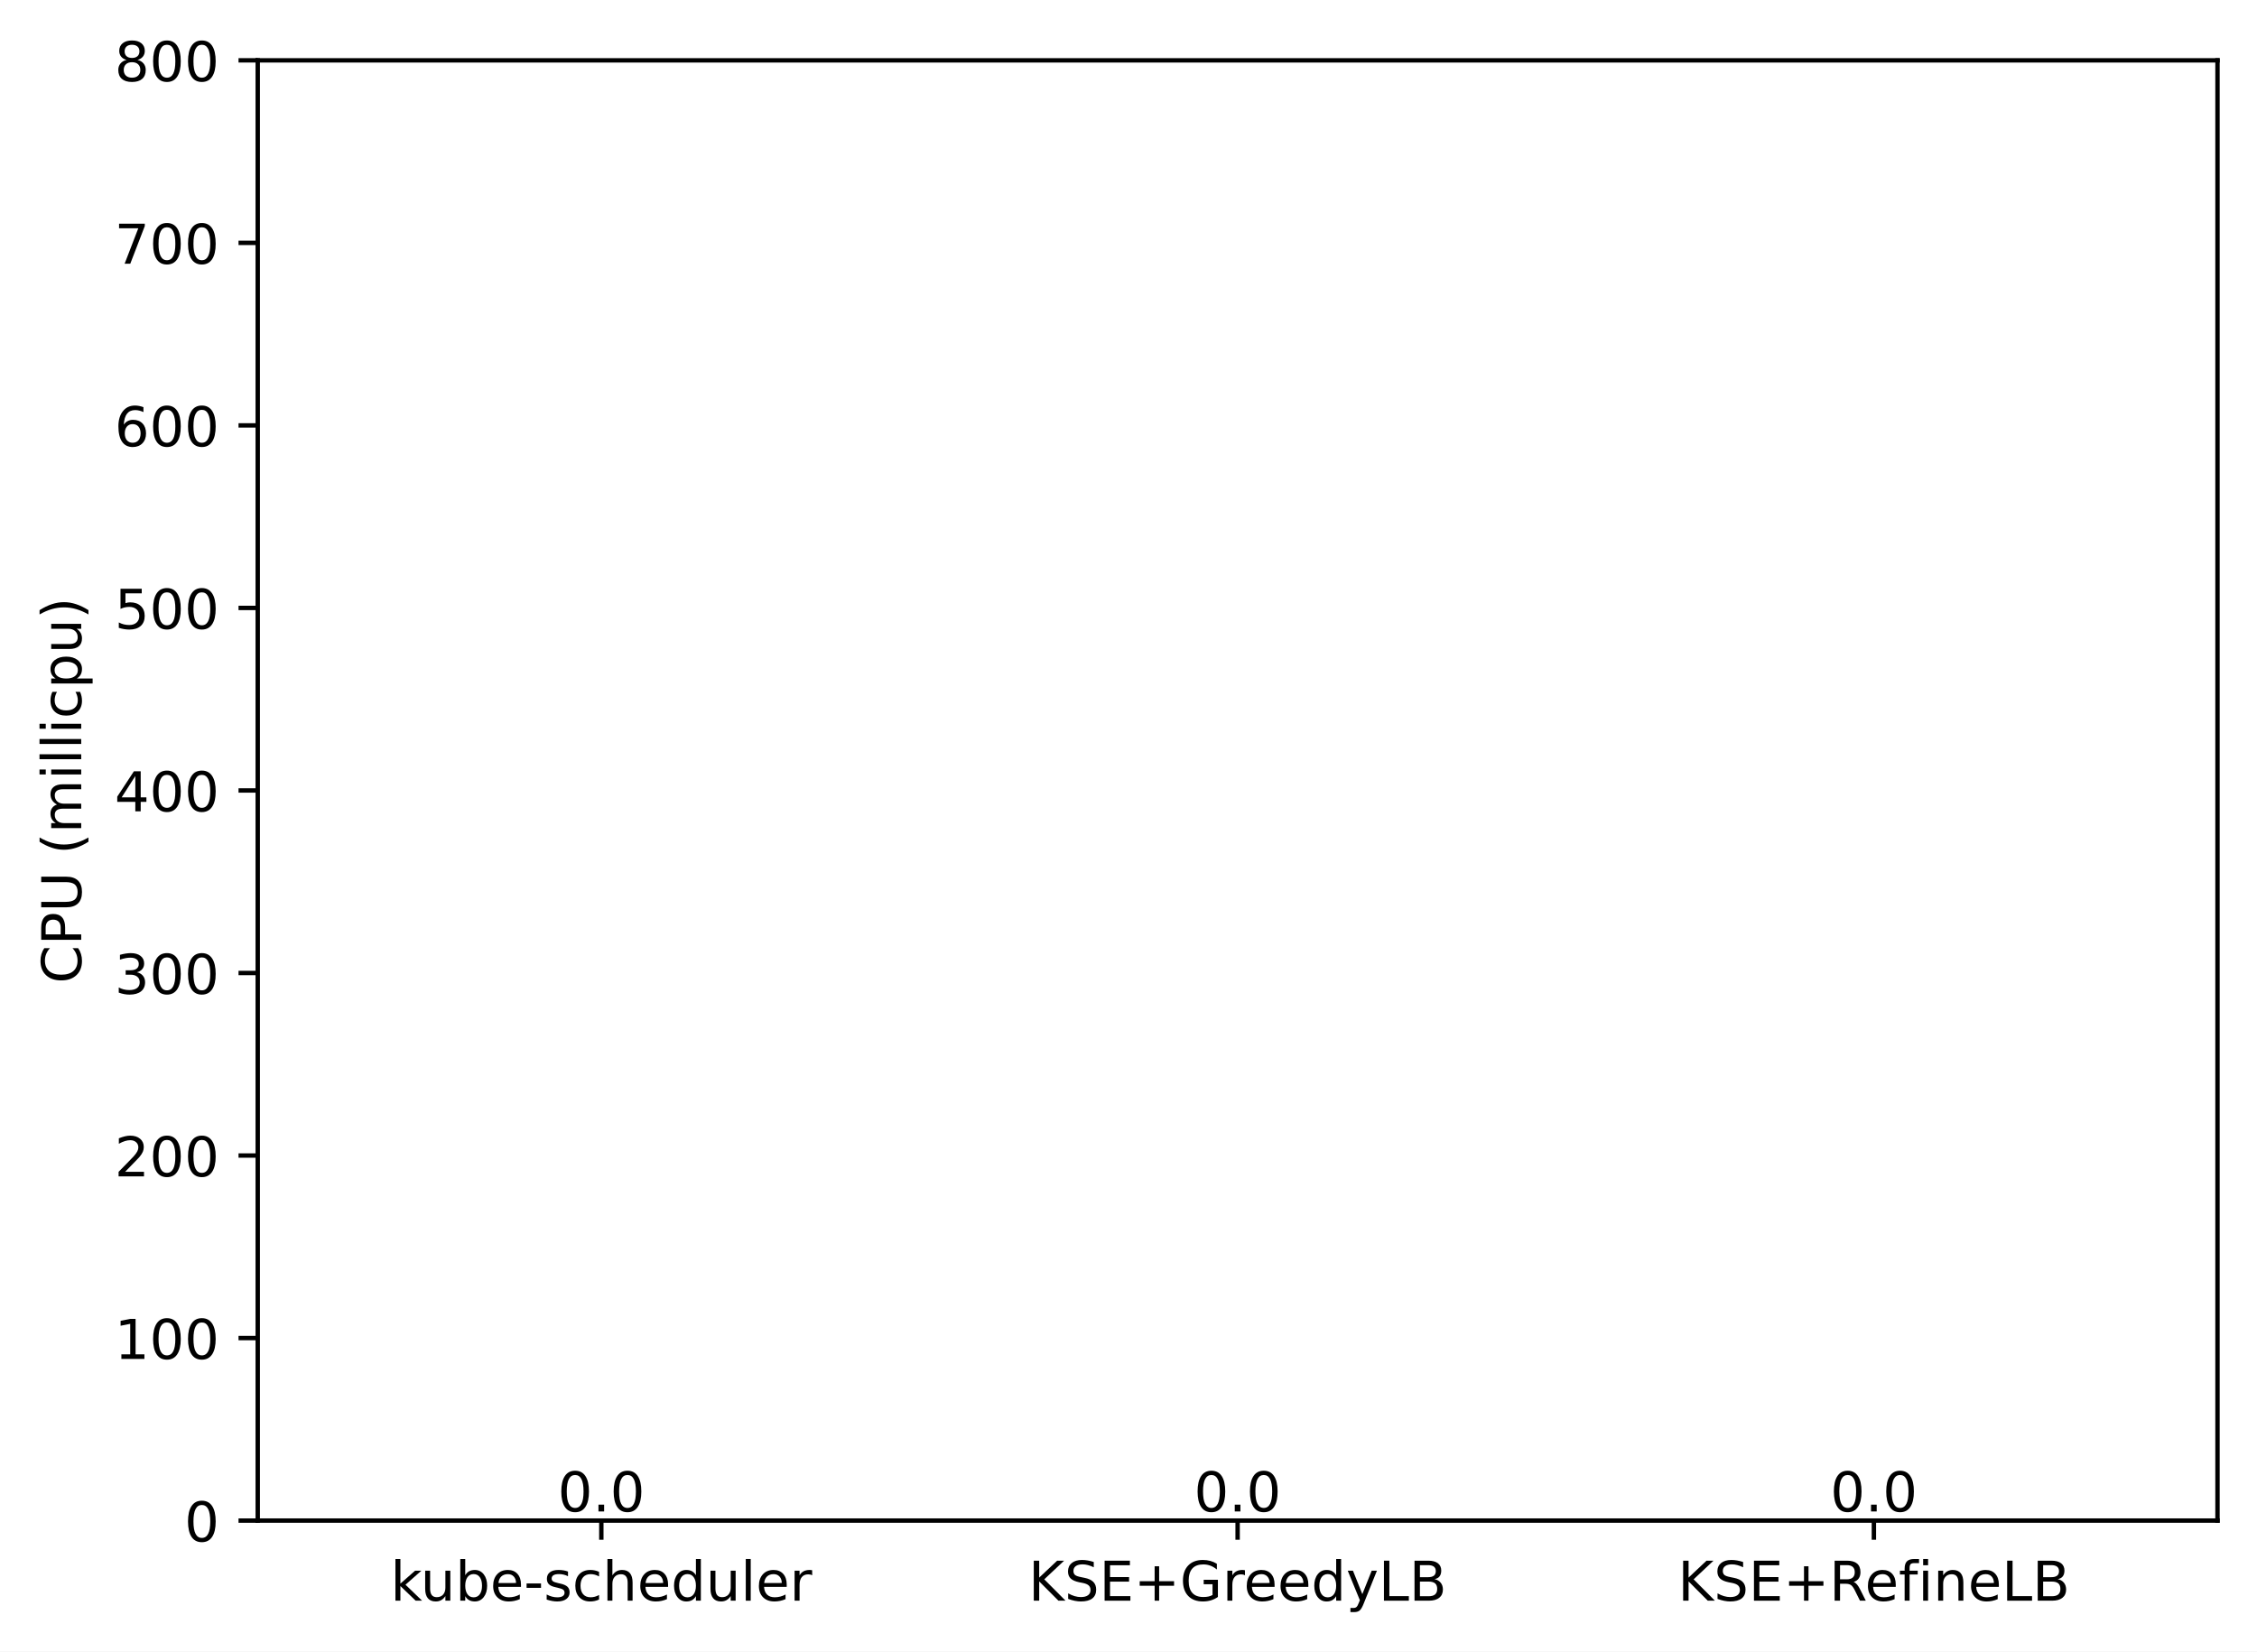
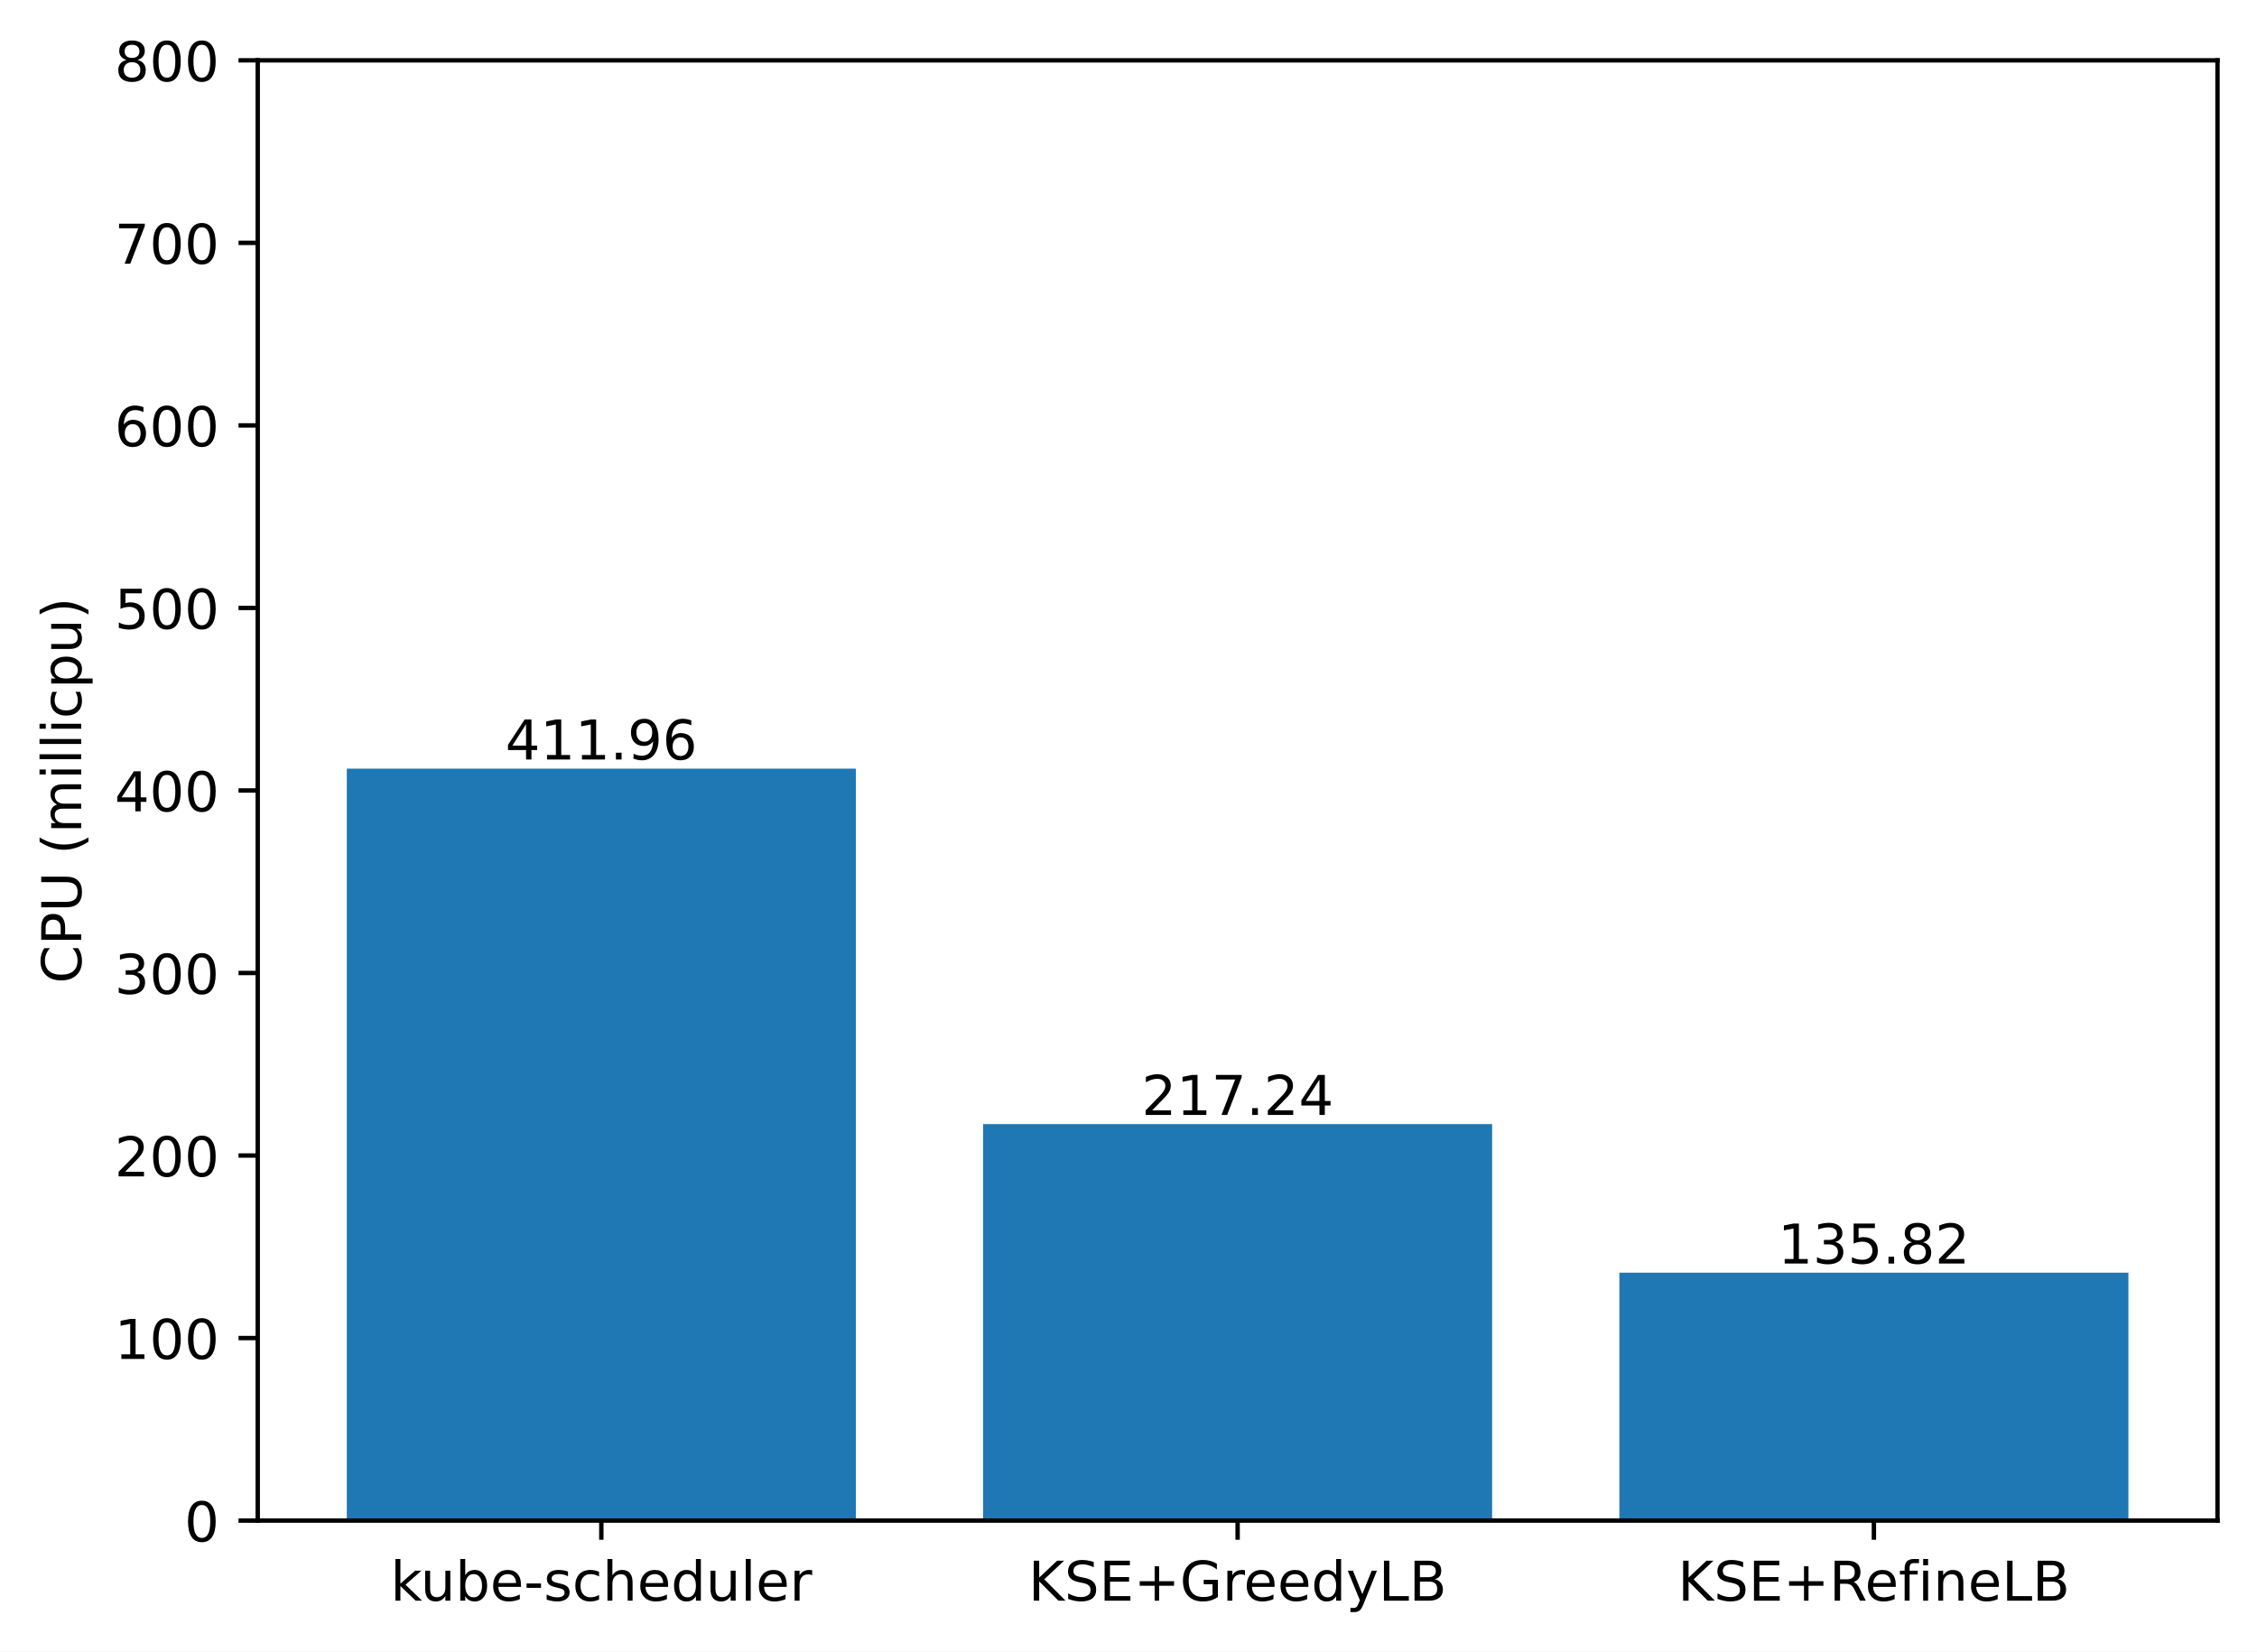
<svg xmlns="http://www.w3.org/2000/svg" xmlns:xlink="http://www.w3.org/1999/xlink" width="411.286pt" height="300.989pt" viewBox="0 0 411.286 300.989" version="1.1">
  <defs>
    <style type="text/css">*{stroke-linejoin: round; stroke-linecap: butt}</style>
  </defs>
  <g id="figure_1">
    <g id="patch_1">
      <path d="M 0 300.989  L 411.286 300.989  L 411.286 0  L 0 0  z " style="fill: #ffffff" />
    </g>
    <g id="axes_1">
      <g id="patch_2">
        <path d="M 46.966 277.111  L 404.086 277.111  L 404.086 10.999  L 46.966 10.999  z " style="fill: #ffffff" />
      </g>
      <g id="patch_3">
-         <path d="M 63.198 277.111  L 155.957 277.111  L 155.957 277.111  L 63.198 277.111  z " clip-path="url(#p8742db5be0)" style="fill: #1f77b4" />
+         <path d="M 63.198 277.111  L 155.957 277.111  L 155.957 140.077  L 63.198 140.077  z " clip-path="url(#pb7a2ff92f9)" style="fill: #1f77b4" />
      </g>
      <g id="patch_4">
-         <path d="M 179.146 277.111  L 271.905 277.111  L 271.905 277.111  L 179.146 277.111  z " clip-path="url(#p8742db5be0)" style="fill: #1f77b4" />
+         <path d="M 179.146 277.111  L 271.905 277.111  L 271.905 204.849  L 179.146 204.849  z " clip-path="url(#pb7a2ff92f9)" style="fill: #1f77b4" />
      </g>
      <g id="patch_5">
-         <path d="M 295.094 277.111  L 387.853 277.111  L 387.853 277.111  L 295.094 277.111  z " clip-path="url(#p8742db5be0)" style="fill: #1f77b4" />
+         <path d="M 295.094 277.111  L 387.853 277.111  L 387.853 231.932  L 295.094 231.932  z " clip-path="url(#pb7a2ff92f9)" style="fill: #1f77b4" />
      </g>
      <g id="matplotlib.axis_1">
        <g id="xtick_1">
          <g id="line2d_1">
            <defs>
-               <path id="m3e5da0326c" d="M 0 0  L 0 3.5  " style="stroke: #000000; stroke-width: 0.8" />
+               <path id="m3256a4be86" d="M 0 0  L 0 3.5  " style="stroke: #000000; stroke-width: 0.8" />
            </defs>
            <g>
-               <use xlink:href="#m3e5da0326c" x="109.578" y="277.111" style="stroke: #000000; stroke-width: 0.8" />
+               <use xlink:href="#m3256a4be86" x="109.578" y="277.111" style="stroke: #000000; stroke-width: 0.8" />
            </g>
          </g>
          <g id="text_1">
            <g transform="translate(71.15179 291.7097)scale(0.1 -0.1)">
              <defs>
                <path id="DejaVuSans-6b" d="M 581 4863  L 1159 4863  L 1159 1991  L 2875 3500  L 3609 3500  L 1753 1863  L 3688 0  L 2938 0  L 1159 1709  L 1159 0  L 581 0  L 581 4863  z " transform="scale(0.015625)" />
                <path id="DejaVuSans-75" d="M 544 1381  L 544 3500  L 1119 3500  L 1119 1403  Q 1119 906 1312 657  Q 1506 409 1894 409  Q 2359 409 2629 706  Q 2900 1003 2900 1516  L 2900 3500  L 3475 3500  L 3475 0  L 2900 0  L 2900 538  Q 2691 219 2414 64  Q 2138 -91 1772 -91  Q 1169 -91 856 284  Q 544 659 544 1381  z M 1991 3584  L 1991 3584  z " transform="scale(0.015625)" />
                <path id="DejaVuSans-62" d="M 3116 1747  Q 3116 2381 2855 2742  Q 2594 3103 2138 3103  Q 1681 3103 1420 2742  Q 1159 2381 1159 1747  Q 1159 1113 1420 752  Q 1681 391 2138 391  Q 2594 391 2855 752  Q 3116 1113 3116 1747  z M 1159 2969  Q 1341 3281 1617 3432  Q 1894 3584 2278 3584  Q 2916 3584 3314 3078  Q 3713 2572 3713 1747  Q 3713 922 3314 415  Q 2916 -91 2278 -91  Q 1894 -91 1617 61  Q 1341 213 1159 525  L 1159 0  L 581 0  L 581 4863  L 1159 4863  L 1159 2969  z " transform="scale(0.015625)" />
                <path id="DejaVuSans-65" d="M 3597 1894  L 3597 1613  L 953 1613  Q 991 1019 1311 708  Q 1631 397 2203 397  Q 2534 397 2845 478  Q 3156 559 3463 722  L 3463 178  Q 3153 47 2828 -22  Q 2503 -91 2169 -91  Q 1331 -91 842 396  Q 353 884 353 1716  Q 353 2575 817 3079  Q 1281 3584 2069 3584  Q 2775 3584 3186 3129  Q 3597 2675 3597 1894  z M 3022 2063  Q 3016 2534 2758 2815  Q 2500 3097 2075 3097  Q 1594 3097 1305 2825  Q 1016 2553 972 2059  L 3022 2063  z " transform="scale(0.015625)" />
                <path id="DejaVuSans-2d" d="M 313 2009  L 1997 2009  L 1997 1497  L 313 1497  L 313 2009  z " transform="scale(0.015625)" />
                <path id="DejaVuSans-73" d="M 2834 3397  L 2834 2853  Q 2591 2978 2328 3040  Q 2066 3103 1784 3103  Q 1356 3103 1142 2972  Q 928 2841 928 2578  Q 928 2378 1081 2264  Q 1234 2150 1697 2047  L 1894 2003  Q 2506 1872 2764 1633  Q 3022 1394 3022 966  Q 3022 478 2636 193  Q 2250 -91 1575 -91  Q 1294 -91 989 -36  Q 684 19 347 128  L 347 722  Q 666 556 975 473  Q 1284 391 1588 391  Q 1994 391 2212 530  Q 2431 669 2431 922  Q 2431 1156 2273 1281  Q 2116 1406 1581 1522  L 1381 1569  Q 847 1681 609 1914  Q 372 2147 372 2553  Q 372 3047 722 3315  Q 1072 3584 1716 3584  Q 2034 3584 2315 3537  Q 2597 3491 2834 3397  z " transform="scale(0.015625)" />
                <path id="DejaVuSans-63" d="M 3122 3366  L 3122 2828  Q 2878 2963 2633 3030  Q 2388 3097 2138 3097  Q 1578 3097 1268 2742  Q 959 2388 959 1747  Q 959 1106 1268 751  Q 1578 397 2138 397  Q 2388 397 2633 464  Q 2878 531 3122 666  L 3122 134  Q 2881 22 2623 -34  Q 2366 -91 2075 -91  Q 1284 -91 818 406  Q 353 903 353 1747  Q 353 2603 823 3093  Q 1294 3584 2113 3584  Q 2378 3584 2631 3529  Q 2884 3475 3122 3366  z " transform="scale(0.015625)" />
                <path id="DejaVuSans-68" d="M 3513 2113  L 3513 0  L 2938 0  L 2938 2094  Q 2938 2591 2744 2837  Q 2550 3084 2163 3084  Q 1697 3084 1428 2787  Q 1159 2491 1159 1978  L 1159 0  L 581 0  L 581 4863  L 1159 4863  L 1159 2956  Q 1366 3272 1645 3428  Q 1925 3584 2291 3584  Q 2894 3584 3203 3211  Q 3513 2838 3513 2113  z " transform="scale(0.015625)" />
                <path id="DejaVuSans-64" d="M 2906 2969  L 2906 4863  L 3481 4863  L 3481 0  L 2906 0  L 2906 525  Q 2725 213 2448 61  Q 2172 -91 1784 -91  Q 1150 -91 751 415  Q 353 922 353 1747  Q 353 2572 751 3078  Q 1150 3584 1784 3584  Q 2172 3584 2448 3432  Q 2725 3281 2906 2969  z M 947 1747  Q 947 1113 1208 752  Q 1469 391 1925 391  Q 2381 391 2643 752  Q 2906 1113 2906 1747  Q 2906 2381 2643 2742  Q 2381 3103 1925 3103  Q 1469 3103 1208 2742  Q 947 2381 947 1747  z " transform="scale(0.015625)" />
                <path id="DejaVuSans-6c" d="M 603 4863  L 1178 4863  L 1178 0  L 603 0  L 603 4863  z " transform="scale(0.015625)" />
                <path id="DejaVuSans-72" d="M 2631 2963  Q 2534 3019 2420 3045  Q 2306 3072 2169 3072  Q 1681 3072 1420 2755  Q 1159 2438 1159 1844  L 1159 0  L 581 0  L 581 3500  L 1159 3500  L 1159 2956  Q 1341 3275 1631 3429  Q 1922 3584 2338 3584  Q 2397 3584 2469 3576  Q 2541 3569 2628 3553  L 2631 2963  z " transform="scale(0.015625)" />
              </defs>
              <use xlink:href="#DejaVuSans-6b" />
              <use xlink:href="#DejaVuSans-75" x="54.785" />
              <use xlink:href="#DejaVuSans-62" x="118.164" />
              <use xlink:href="#DejaVuSans-65" x="181.641" />
              <use xlink:href="#DejaVuSans-2d" x="243.164" />
              <use xlink:href="#DejaVuSans-73" x="279.248" />
              <use xlink:href="#DejaVuSans-63" x="331.348" />
              <use xlink:href="#DejaVuSans-68" x="386.328" />
              <use xlink:href="#DejaVuSans-65" x="449.707" />
              <use xlink:href="#DejaVuSans-64" x="511.23" />
              <use xlink:href="#DejaVuSans-75" x="574.707" />
              <use xlink:href="#DejaVuSans-6c" x="638.086" />
              <use xlink:href="#DejaVuSans-65" x="665.869" />
              <use xlink:href="#DejaVuSans-72" x="727.393" />
            </g>
          </g>
        </g>
        <g id="xtick_2">
          <g id="line2d_2">
            <g>
-               <use xlink:href="#m3e5da0326c" x="225.526" y="277.111" style="stroke: #000000; stroke-width: 0.8" />
+               <use xlink:href="#m3256a4be86" x="225.526" y="277.111" style="stroke: #000000; stroke-width: 0.8" />
            </g>
          </g>
          <g id="text_2">
            <g transform="translate(187.403 291.7097)scale(0.1 -0.1)">
              <defs>
                <path id="DejaVuSans-4b" d="M 628 4666  L 1259 4666  L 1259 2694  L 3353 4666  L 4166 4666  L 1850 2491  L 4331 0  L 3500 0  L 1259 2247  L 1259 0  L 628 0  L 628 4666  z " transform="scale(0.015625)" />
                <path id="DejaVuSans-53" d="M 3425 4513  L 3425 3897  Q 3066 4069 2747 4153  Q 2428 4238 2131 4238  Q 1616 4238 1336 4038  Q 1056 3838 1056 3469  Q 1056 3159 1242 3001  Q 1428 2844 1947 2747  L 2328 2669  Q 3034 2534 3370 2195  Q 3706 1856 3706 1288  Q 3706 609 3251 259  Q 2797 -91 1919 -91  Q 1588 -91 1214 -16  Q 841 59 441 206  L 441 856  Q 825 641 1194 531  Q 1563 422 1919 422  Q 2459 422 2753 634  Q 3047 847 3047 1241  Q 3047 1584 2836 1778  Q 2625 1972 2144 2069  L 1759 2144  Q 1053 2284 737 2584  Q 422 2884 422 3419  Q 422 4038 858 4394  Q 1294 4750 2059 4750  Q 2388 4750 2728 4690  Q 3069 4631 3425 4513  z " transform="scale(0.015625)" />
                <path id="DejaVuSans-45" d="M 628 4666  L 3578 4666  L 3578 4134  L 1259 4134  L 1259 2753  L 3481 2753  L 3481 2222  L 1259 2222  L 1259 531  L 3634 531  L 3634 0  L 628 0  L 628 4666  z " transform="scale(0.015625)" />
                <path id="DejaVuSans-2b" d="M 2944 4013  L 2944 2272  L 4684 2272  L 4684 1741  L 2944 1741  L 2944 0  L 2419 0  L 2419 1741  L 678 1741  L 678 2272  L 2419 2272  L 2419 4013  L 2944 4013  z " transform="scale(0.015625)" />
                <path id="DejaVuSans-47" d="M 3809 666  L 3809 1919  L 2778 1919  L 2778 2438  L 4434 2438  L 4434 434  Q 4069 175 3628 42  Q 3188 -91 2688 -91  Q 1594 -91 976 548  Q 359 1188 359 2328  Q 359 3472 976 4111  Q 1594 4750 2688 4750  Q 3144 4750 3555 4637  Q 3966 4525 4313 4306  L 4313 3634  Q 3963 3931 3569 4081  Q 3175 4231 2741 4231  Q 1884 4231 1454 3753  Q 1025 3275 1025 2328  Q 1025 1384 1454 906  Q 1884 428 2741 428  Q 3075 428 3337 486  Q 3600 544 3809 666  z " transform="scale(0.015625)" />
                <path id="DejaVuSans-79" d="M 2059 -325  Q 1816 -950 1584 -1140  Q 1353 -1331 966 -1331  L 506 -1331  L 506 -850  L 844 -850  Q 1081 -850 1212 -737  Q 1344 -625 1503 -206  L 1606 56  L 191 3500  L 800 3500  L 1894 763  L 2988 3500  L 3597 3500  L 2059 -325  z " transform="scale(0.015625)" />
                <path id="DejaVuSans-4c" d="M 628 4666  L 1259 4666  L 1259 531  L 3531 531  L 3531 0  L 628 0  L 628 4666  z " transform="scale(0.015625)" />
                <path id="DejaVuSans-42" d="M 1259 2228  L 1259 519  L 2272 519  Q 2781 519 3026 730  Q 3272 941 3272 1375  Q 3272 1813 3026 2020  Q 2781 2228 2272 2228  L 1259 2228  z M 1259 4147  L 1259 2741  L 2194 2741  Q 2656 2741 2882 2914  Q 3109 3088 3109 3444  Q 3109 3797 2882 3972  Q 2656 4147 2194 4147  L 1259 4147  z M 628 4666  L 2241 4666  Q 2963 4666 3353 4366  Q 3744 4066 3744 3513  Q 3744 3084 3544 2831  Q 3344 2578 2956 2516  Q 3422 2416 3680 2098  Q 3938 1781 3938 1306  Q 3938 681 3513 340  Q 3088 0 2303 0  L 628 0  L 628 4666  z " transform="scale(0.015625)" />
              </defs>
              <use xlink:href="#DejaVuSans-4b" />
              <use xlink:href="#DejaVuSans-53" x="65.576" />
              <use xlink:href="#DejaVuSans-45" x="129.053" />
              <use xlink:href="#DejaVuSans-2b" x="192.236" />
              <use xlink:href="#DejaVuSans-47" x="276.025" />
              <use xlink:href="#DejaVuSans-72" x="353.516" />
              <use xlink:href="#DejaVuSans-65" x="392.379" />
              <use xlink:href="#DejaVuSans-65" x="453.902" />
              <use xlink:href="#DejaVuSans-64" x="515.426" />
              <use xlink:href="#DejaVuSans-79" x="578.902" />
              <use xlink:href="#DejaVuSans-4c" x="638.082" />
              <use xlink:href="#DejaVuSans-42" x="693.795" />
            </g>
          </g>
        </g>
        <g id="xtick_3">
          <g id="line2d_3">
            <g>
-               <use xlink:href="#m3e5da0326c" x="341.474" y="277.111" style="stroke: #000000; stroke-width: 0.8" />
+               <use xlink:href="#m3256a4be86" x="341.474" y="277.111" style="stroke: #000000; stroke-width: 0.8" />
            </g>
          </g>
          <g id="text_3">
            <g transform="translate(305.7346 291.7097)scale(0.1 -0.1)">
              <defs>
                <path id="DejaVuSans-52" d="M 2841 2188  Q 3044 2119 3236 1894  Q 3428 1669 3622 1275  L 4263 0  L 3584 0  L 2988 1197  Q 2756 1666 2539 1819  Q 2322 1972 1947 1972  L 1259 1972  L 1259 0  L 628 0  L 628 4666  L 2053 4666  Q 2853 4666 3247 4331  Q 3641 3997 3641 3322  Q 3641 2881 3436 2590  Q 3231 2300 2841 2188  z M 1259 4147  L 1259 2491  L 2053 2491  Q 2509 2491 2742 2702  Q 2975 2913 2975 3322  Q 2975 3731 2742 3939  Q 2509 4147 2053 4147  L 1259 4147  z " transform="scale(0.015625)" />
                <path id="DejaVuSans-66" d="M 2375 4863  L 2375 4384  L 1825 4384  Q 1516 4384 1395 4259  Q 1275 4134 1275 3809  L 1275 3500  L 2222 3500  L 2222 3053  L 1275 3053  L 1275 0  L 697 0  L 697 3053  L 147 3053  L 147 3500  L 697 3500  L 697 3744  Q 697 4328 969 4595  Q 1241 4863 1831 4863  L 2375 4863  z " transform="scale(0.015625)" />
                <path id="DejaVuSans-69" d="M 603 3500  L 1178 3500  L 1178 0  L 603 0  L 603 3500  z M 603 4863  L 1178 4863  L 1178 4134  L 603 4134  L 603 4863  z " transform="scale(0.015625)" />
                <path id="DejaVuSans-6e" d="M 3513 2113  L 3513 0  L 2938 0  L 2938 2094  Q 2938 2591 2744 2837  Q 2550 3084 2163 3084  Q 1697 3084 1428 2787  Q 1159 2491 1159 1978  L 1159 0  L 581 0  L 581 3500  L 1159 3500  L 1159 2956  Q 1366 3272 1645 3428  Q 1925 3584 2291 3584  Q 2894 3584 3203 3211  Q 3513 2838 3513 2113  z " transform="scale(0.015625)" />
              </defs>
              <use xlink:href="#DejaVuSans-4b" />
              <use xlink:href="#DejaVuSans-53" x="65.576" />
              <use xlink:href="#DejaVuSans-45" x="129.053" />
              <use xlink:href="#DejaVuSans-2b" x="192.236" />
              <use xlink:href="#DejaVuSans-52" x="276.025" />
              <use xlink:href="#DejaVuSans-65" x="341.008" />
              <use xlink:href="#DejaVuSans-66" x="402.531" />
              <use xlink:href="#DejaVuSans-69" x="437.736" />
              <use xlink:href="#DejaVuSans-6e" x="465.52" />
              <use xlink:href="#DejaVuSans-65" x="528.898" />
              <use xlink:href="#DejaVuSans-4c" x="590.422" />
              <use xlink:href="#DejaVuSans-42" x="646.135" />
            </g>
          </g>
        </g>
      </g>
      <g id="matplotlib.axis_2">
        <g id="ytick_1">
          <g id="line2d_4">
            <defs>
-               <path id="m1fc973aa3c" d="M 0 0  L -3.5 0  " style="stroke: #000000; stroke-width: 0.8" />
+               <path id="mc1b2dea6ec" d="M 0 0  L -3.5 0  " style="stroke: #000000; stroke-width: 0.8" />
            </defs>
            <g>
-               <use xlink:href="#m1fc973aa3c" x="46.966" y="277.111" style="stroke: #000000; stroke-width: 0.8" />
+               <use xlink:href="#mc1b2dea6ec" x="46.966" y="277.111" style="stroke: #000000; stroke-width: 0.8" />
            </g>
          </g>
          <g id="text_4">
            <g transform="translate(33.60312 280.9104)scale(0.1 -0.1)">
              <defs>
                <path id="DejaVuSans-30" d="M 2034 4250  Q 1547 4250 1301 3770  Q 1056 3291 1056 2328  Q 1056 1369 1301 889  Q 1547 409 2034 409  Q 2525 409 2770 889  Q 3016 1369 3016 2328  Q 3016 3291 2770 3770  Q 2525 4250 2034 4250  z M 2034 4750  Q 2819 4750 3233 4129  Q 3647 3509 3647 2328  Q 3647 1150 3233 529  Q 2819 -91 2034 -91  Q 1250 -91 836 529  Q 422 1150 422 2328  Q 422 3509 836 4129  Q 1250 4750 2034 4750  z " transform="scale(0.015625)" />
              </defs>
              <use xlink:href="#DejaVuSans-30" />
            </g>
          </g>
        </g>
        <g id="ytick_2">
          <g id="line2d_5">
            <g>
-               <use xlink:href="#m1fc973aa3c" x="46.966" y="243.847" style="stroke: #000000; stroke-width: 0.8" />
+               <use xlink:href="#mc1b2dea6ec" x="46.966" y="243.847" style="stroke: #000000; stroke-width: 0.8" />
            </g>
          </g>
          <g id="text_5">
            <g transform="translate(20.87813 247.6464)scale(0.1 -0.1)">
              <defs>
                <path id="DejaVuSans-31" d="M 794 531  L 1825 531  L 1825 4091  L 703 3866  L 703 4441  L 1819 4666  L 2450 4666  L 2450 531  L 3481 531  L 3481 0  L 794 0  L 794 531  z " transform="scale(0.015625)" />
              </defs>
              <use xlink:href="#DejaVuSans-31" />
              <use xlink:href="#DejaVuSans-30" x="63.623" />
              <use xlink:href="#DejaVuSans-30" x="127.246" />
            </g>
          </g>
        </g>
        <g id="ytick_3">
          <g id="line2d_6">
            <g>
-               <use xlink:href="#m1fc973aa3c" x="46.966" y="210.583" style="stroke: #000000; stroke-width: 0.8" />
+               <use xlink:href="#mc1b2dea6ec" x="46.966" y="210.583" style="stroke: #000000; stroke-width: 0.8" />
            </g>
          </g>
          <g id="text_6">
            <g transform="translate(20.87813 214.3824)scale(0.1 -0.1)">
              <defs>
                <path id="DejaVuSans-32" d="M 1228 531  L 3431 531  L 3431 0  L 469 0  L 469 531  Q 828 903 1448 1529  Q 2069 2156 2228 2338  Q 2531 2678 2651 2914  Q 2772 3150 2772 3378  Q 2772 3750 2511 3984  Q 2250 4219 1831 4219  Q 1534 4219 1204 4116  Q 875 4013 500 3803  L 500 4441  Q 881 4594 1212 4672  Q 1544 4750 1819 4750  Q 2544 4750 2975 4387  Q 3406 4025 3406 3419  Q 3406 3131 3298 2873  Q 3191 2616 2906 2266  Q 2828 2175 2409 1742  Q 1991 1309 1228 531  z " transform="scale(0.015625)" />
              </defs>
              <use xlink:href="#DejaVuSans-32" />
              <use xlink:href="#DejaVuSans-30" x="63.623" />
              <use xlink:href="#DejaVuSans-30" x="127.246" />
            </g>
          </g>
        </g>
        <g id="ytick_4">
          <g id="line2d_7">
            <g>
-               <use xlink:href="#m1fc973aa3c" x="46.966" y="177.319" style="stroke: #000000; stroke-width: 0.8" />
+               <use xlink:href="#mc1b2dea6ec" x="46.966" y="177.319" style="stroke: #000000; stroke-width: 0.8" />
            </g>
          </g>
          <g id="text_7">
            <g transform="translate(20.87813 181.1184)scale(0.1 -0.1)">
              <defs>
                <path id="DejaVuSans-33" d="M 2597 2516  Q 3050 2419 3304 2112  Q 3559 1806 3559 1356  Q 3559 666 3084 287  Q 2609 -91 1734 -91  Q 1441 -91 1130 -33  Q 819 25 488 141  L 488 750  Q 750 597 1062 519  Q 1375 441 1716 441  Q 2309 441 2620 675  Q 2931 909 2931 1356  Q 2931 1769 2642 2001  Q 2353 2234 1838 2234  L 1294 2234  L 1294 2753  L 1863 2753  Q 2328 2753 2575 2939  Q 2822 3125 2822 3475  Q 2822 3834 2567 4026  Q 2313 4219 1838 4219  Q 1578 4219 1281 4162  Q 984 4106 628 3988  L 628 4550  Q 988 4650 1302 4700  Q 1616 4750 1894 4750  Q 2613 4750 3031 4423  Q 3450 4097 3450 3541  Q 3450 3153 3228 2886  Q 3006 2619 2597 2516  z " transform="scale(0.015625)" />
              </defs>
              <use xlink:href="#DejaVuSans-33" />
              <use xlink:href="#DejaVuSans-30" x="63.623" />
              <use xlink:href="#DejaVuSans-30" x="127.246" />
            </g>
          </g>
        </g>
        <g id="ytick_5">
          <g id="line2d_8">
            <g>
-               <use xlink:href="#m1fc973aa3c" x="46.966" y="144.055" style="stroke: #000000; stroke-width: 0.8" />
+               <use xlink:href="#mc1b2dea6ec" x="46.966" y="144.055" style="stroke: #000000; stroke-width: 0.8" />
            </g>
          </g>
          <g id="text_8">
            <g transform="translate(20.87813 147.8544)scale(0.1 -0.1)">
              <defs>
                <path id="DejaVuSans-34" d="M 2419 4116  L 825 1625  L 2419 1625  L 2419 4116  z M 2253 4666  L 3047 4666  L 3047 1625  L 3713 1625  L 3713 1100  L 3047 1100  L 3047 0  L 2419 0  L 2419 1100  L 313 1100  L 313 1709  L 2253 4666  z " transform="scale(0.015625)" />
              </defs>
              <use xlink:href="#DejaVuSans-34" />
              <use xlink:href="#DejaVuSans-30" x="63.623" />
              <use xlink:href="#DejaVuSans-30" x="127.246" />
            </g>
          </g>
        </g>
        <g id="ytick_6">
          <g id="line2d_9">
            <g>
-               <use xlink:href="#m1fc973aa3c" x="46.966" y="110.791" style="stroke: #000000; stroke-width: 0.8" />
+               <use xlink:href="#mc1b2dea6ec" x="46.966" y="110.791" style="stroke: #000000; stroke-width: 0.8" />
            </g>
          </g>
          <g id="text_9">
            <g transform="translate(20.87813 114.5904)scale(0.1 -0.1)">
              <defs>
                <path id="DejaVuSans-35" d="M 691 4666  L 3169 4666  L 3169 4134  L 1269 4134  L 1269 2991  Q 1406 3038 1543 3061  Q 1681 3084 1819 3084  Q 2600 3084 3056 2656  Q 3513 2228 3513 1497  Q 3513 744 3044 326  Q 2575 -91 1722 -91  Q 1428 -91 1123 -41  Q 819 9 494 109  L 494 744  Q 775 591 1075 516  Q 1375 441 1709 441  Q 2250 441 2565 725  Q 2881 1009 2881 1497  Q 2881 1984 2565 2268  Q 2250 2553 1709 2553  Q 1456 2553 1204 2497  Q 953 2441 691 2322  L 691 4666  z " transform="scale(0.015625)" />
              </defs>
              <use xlink:href="#DejaVuSans-35" />
              <use xlink:href="#DejaVuSans-30" x="63.623" />
              <use xlink:href="#DejaVuSans-30" x="127.246" />
            </g>
          </g>
        </g>
        <g id="ytick_7">
          <g id="line2d_10">
            <g>
-               <use xlink:href="#m1fc973aa3c" x="46.966" y="77.527" style="stroke: #000000; stroke-width: 0.8" />
+               <use xlink:href="#mc1b2dea6ec" x="46.966" y="77.527" style="stroke: #000000; stroke-width: 0.8" />
            </g>
          </g>
          <g id="text_10">
            <g transform="translate(20.87813 81.32644)scale(0.1 -0.1)">
              <defs>
                <path id="DejaVuSans-36" d="M 2113 2584  Q 1688 2584 1439 2293  Q 1191 2003 1191 1497  Q 1191 994 1439 701  Q 1688 409 2113 409  Q 2538 409 2786 701  Q 3034 994 3034 1497  Q 3034 2003 2786 2293  Q 2538 2584 2113 2584  z M 3366 4563  L 3366 3988  Q 3128 4100 2886 4159  Q 2644 4219 2406 4219  Q 1781 4219 1451 3797  Q 1122 3375 1075 2522  Q 1259 2794 1537 2939  Q 1816 3084 2150 3084  Q 2853 3084 3261 2657  Q 3669 2231 3669 1497  Q 3669 778 3244 343  Q 2819 -91 2113 -91  Q 1303 -91 875 529  Q 447 1150 447 2328  Q 447 3434 972 4092  Q 1497 4750 2381 4750  Q 2619 4750 2861 4703  Q 3103 4656 3366 4563  z " transform="scale(0.015625)" />
              </defs>
              <use xlink:href="#DejaVuSans-36" />
              <use xlink:href="#DejaVuSans-30" x="63.623" />
              <use xlink:href="#DejaVuSans-30" x="127.246" />
            </g>
          </g>
        </g>
        <g id="ytick_8">
          <g id="line2d_11">
            <g>
-               <use xlink:href="#m1fc973aa3c" x="46.966" y="44.263" style="stroke: #000000; stroke-width: 0.8" />
+               <use xlink:href="#mc1b2dea6ec" x="46.966" y="44.263" style="stroke: #000000; stroke-width: 0.8" />
            </g>
          </g>
          <g id="text_11">
            <g transform="translate(20.87813 48.06244)scale(0.1 -0.1)">
              <defs>
                <path id="DejaVuSans-37" d="M 525 4666  L 3525 4666  L 3525 4397  L 1831 0  L 1172 0  L 2766 4134  L 525 4134  L 525 4666  z " transform="scale(0.015625)" />
              </defs>
              <use xlink:href="#DejaVuSans-37" />
              <use xlink:href="#DejaVuSans-30" x="63.623" />
              <use xlink:href="#DejaVuSans-30" x="127.246" />
            </g>
          </g>
        </g>
        <g id="ytick_9">
          <g id="line2d_12">
            <g>
-               <use xlink:href="#m1fc973aa3c" x="46.966" y="10.999" style="stroke: #000000; stroke-width: 0.8" />
+               <use xlink:href="#mc1b2dea6ec" x="46.966" y="10.999" style="stroke: #000000; stroke-width: 0.8" />
            </g>
          </g>
          <g id="text_12">
            <g transform="translate(20.87813 14.79844)scale(0.1 -0.1)">
              <defs>
                <path id="DejaVuSans-38" d="M 2034 2216  Q 1584 2216 1326 1975  Q 1069 1734 1069 1313  Q 1069 891 1326 650  Q 1584 409 2034 409  Q 2484 409 2743 651  Q 3003 894 3003 1313  Q 3003 1734 2745 1975  Q 2488 2216 2034 2216  z M 1403 2484  Q 997 2584 770 2862  Q 544 3141 544 3541  Q 544 4100 942 4425  Q 1341 4750 2034 4750  Q 2731 4750 3128 4425  Q 3525 4100 3525 3541  Q 3525 3141 3298 2862  Q 3072 2584 2669 2484  Q 3125 2378 3379 2068  Q 3634 1759 3634 1313  Q 3634 634 3220 271  Q 2806 -91 2034 -91  Q 1263 -91 848 271  Q 434 634 434 1313  Q 434 1759 690 2068  Q 947 2378 1403 2484  z M 1172 3481  Q 1172 3119 1398 2916  Q 1625 2713 2034 2713  Q 2441 2713 2670 2916  Q 2900 3119 2900 3481  Q 2900 3844 2670 4047  Q 2441 4250 2034 4250  Q 1625 4250 1398 4047  Q 1172 3844 1172 3481  z " transform="scale(0.015625)" />
              </defs>
              <use xlink:href="#DejaVuSans-38" />
              <use xlink:href="#DejaVuSans-30" x="63.623" />
              <use xlink:href="#DejaVuSans-30" x="127.246" />
            </g>
          </g>
        </g>
        <g id="text_13">
          <g transform="translate(14.79844 179.2302)rotate(-90)scale(0.1 -0.1)">
            <defs>
              <path id="DejaVuSans-43" d="M 4122 4306  L 4122 3641  Q 3803 3938 3442 4084  Q 3081 4231 2675 4231  Q 1875 4231 1450 3742  Q 1025 3253 1025 2328  Q 1025 1406 1450 917  Q 1875 428 2675 428  Q 3081 428 3442 575  Q 3803 722 4122 1019  L 4122 359  Q 3791 134 3420 21  Q 3050 -91 2638 -91  Q 1578 -91 968 557  Q 359 1206 359 2328  Q 359 3453 968 4101  Q 1578 4750 2638 4750  Q 3056 4750 3426 4639  Q 3797 4528 4122 4306  z " transform="scale(0.015625)" />
              <path id="DejaVuSans-50" d="M 1259 4147  L 1259 2394  L 2053 2394  Q 2494 2394 2734 2622  Q 2975 2850 2975 3272  Q 2975 3691 2734 3919  Q 2494 4147 2053 4147  L 1259 4147  z M 628 4666  L 2053 4666  Q 2838 4666 3239 4311  Q 3641 3956 3641 3272  Q 3641 2581 3239 2228  Q 2838 1875 2053 1875  L 1259 1875  L 1259 0  L 628 0  L 628 4666  z " transform="scale(0.015625)" />
              <path id="DejaVuSans-55" d="M 556 4666  L 1191 4666  L 1191 1831  Q 1191 1081 1462 751  Q 1734 422 2344 422  Q 2950 422 3222 751  Q 3494 1081 3494 1831  L 3494 4666  L 4128 4666  L 4128 1753  Q 4128 841 3676 375  Q 3225 -91 2344 -91  Q 1459 -91 1007 375  Q 556 841 556 1753  L 556 4666  z " transform="scale(0.015625)" />
              <path id="DejaVuSans-20" transform="scale(0.015625)" />
              <path id="DejaVuSans-28" d="M 1984 4856  Q 1566 4138 1362 3434  Q 1159 2731 1159 2009  Q 1159 1288 1364 580  Q 1569 -128 1984 -844  L 1484 -844  Q 1016 -109 783 600  Q 550 1309 550 2009  Q 550 2706 781 3412  Q 1013 4119 1484 4856  L 1984 4856  z " transform="scale(0.015625)" />
              <path id="DejaVuSans-6d" d="M 3328 2828  Q 3544 3216 3844 3400  Q 4144 3584 4550 3584  Q 5097 3584 5394 3201  Q 5691 2819 5691 2113  L 5691 0  L 5113 0  L 5113 2094  Q 5113 2597 4934 2840  Q 4756 3084 4391 3084  Q 3944 3084 3684 2787  Q 3425 2491 3425 1978  L 3425 0  L 2847 0  L 2847 2094  Q 2847 2600 2669 2842  Q 2491 3084 2119 3084  Q 1678 3084 1418 2786  Q 1159 2488 1159 1978  L 1159 0  L 581 0  L 581 3500  L 1159 3500  L 1159 2956  Q 1356 3278 1631 3431  Q 1906 3584 2284 3584  Q 2666 3584 2933 3390  Q 3200 3197 3328 2828  z " transform="scale(0.015625)" />
              <path id="DejaVuSans-70" d="M 1159 525  L 1159 -1331  L 581 -1331  L 581 3500  L 1159 3500  L 1159 2969  Q 1341 3281 1617 3432  Q 1894 3584 2278 3584  Q 2916 3584 3314 3078  Q 3713 2572 3713 1747  Q 3713 922 3314 415  Q 2916 -91 2278 -91  Q 1894 -91 1617 61  Q 1341 213 1159 525  z M 3116 1747  Q 3116 2381 2855 2742  Q 2594 3103 2138 3103  Q 1681 3103 1420 2742  Q 1159 2381 1159 1747  Q 1159 1113 1420 752  Q 1681 391 2138 391  Q 2594 391 2855 752  Q 3116 1113 3116 1747  z " transform="scale(0.015625)" />
              <path id="DejaVuSans-29" d="M 513 4856  L 1013 4856  Q 1481 4119 1714 3412  Q 1947 2706 1947 2009  Q 1947 1309 1714 600  Q 1481 -109 1013 -844  L 513 -844  Q 928 -128 1133 580  Q 1338 1288 1338 2009  Q 1338 2731 1133 3434  Q 928 4138 513 4856  z " transform="scale(0.015625)" />
            </defs>
            <use xlink:href="#DejaVuSans-43" />
            <use xlink:href="#DejaVuSans-50" x="69.824" />
            <use xlink:href="#DejaVuSans-55" x="130.127" />
            <use xlink:href="#DejaVuSans-20" x="203.32" />
            <use xlink:href="#DejaVuSans-28" x="235.107" />
            <use xlink:href="#DejaVuSans-6d" x="274.121" />
            <use xlink:href="#DejaVuSans-69" x="371.533" />
            <use xlink:href="#DejaVuSans-6c" x="399.316" />
            <use xlink:href="#DejaVuSans-6c" x="427.1" />
            <use xlink:href="#DejaVuSans-69" x="454.883" />
            <use xlink:href="#DejaVuSans-63" x="482.666" />
            <use xlink:href="#DejaVuSans-70" x="537.646" />
            <use xlink:href="#DejaVuSans-75" x="601.123" />
            <use xlink:href="#DejaVuSans-29" x="664.502" />
          </g>
        </g>
      </g>
      <g id="patch_6">
        <path d="M 46.966 277.111  L 46.966 10.999  " style="fill: none; stroke: #000000; stroke-width: 0.8; stroke-linejoin: miter; stroke-linecap: square" />
      </g>
      <g id="patch_7">
        <path d="M 404.086 277.111  L 404.086 10.999  " style="fill: none; stroke: #000000; stroke-width: 0.8; stroke-linejoin: miter; stroke-linecap: square" />
      </g>
      <g id="patch_8">
        <path d="M 46.966 277.111  L 404.086 277.111  " style="fill: none; stroke: #000000; stroke-width: 0.8; stroke-linejoin: miter; stroke-linecap: square" />
      </g>
      <g id="patch_9">
        <path d="M 46.966 10.999  L 404.086 10.999  " style="fill: none; stroke: #000000; stroke-width: 0.8; stroke-linejoin: miter; stroke-linecap: square" />
      </g>
      <g id="text_14">
-         <g transform="translate(101.626 275.448)scale(0.1 -0.1)">
+         <g transform="translate(92.08226 138.4136)scale(0.1 -0.1)">
          <defs>
            <path id="DejaVuSans-2e" d="M 684 794  L 1344 794  L 1344 0  L 684 0  L 684 794  z " transform="scale(0.015625)" />
+             <path id="DejaVuSans-39" d="M 703 97  L 703 672  Q 941 559 1184 500  Q 1428 441 1663 441  Q 2288 441 2617 861  Q 2947 1281 2994 2138  Q 2813 1869 2534 1725  Q 2256 1581 1919 1581  Q 1219 1581 811 2004  Q 403 2428 403 3163  Q 403 3881 828 4315  Q 1253 4750 1959 4750  Q 2769 4750 3195 4129  Q 3622 3509 3622 2328  Q 3622 1225 3098 567  Q 2575 -91 1691 -91  Q 1453 -91 1209 -44  Q 966 3 703 97  z M 1959 2075  Q 2384 2075 2632 2365  Q 2881 2656 2881 3163  Q 2881 3666 2632 3958  Q 2384 4250 1959 4250  Q 1534 4250 1286 3958  Q 1038 3666 1038 3163  Q 1038 2656 1286 2365  Q 1534 2075 1959 2075  z " transform="scale(0.015625)" />
          </defs>
-           <use xlink:href="#DejaVuSans-30" />
-           <use xlink:href="#DejaVuSans-2e" x="63.623" />
-           <use xlink:href="#DejaVuSans-30" x="95.41" />
+           <use xlink:href="#DejaVuSans-34" />
+           <use xlink:href="#DejaVuSans-31" x="63.623" />
+           <use xlink:href="#DejaVuSans-31" x="127.246" />
+           <use xlink:href="#DejaVuSans-2e" x="190.869" />
+           <use xlink:href="#DejaVuSans-39" x="222.656" />
+           <use xlink:href="#DejaVuSans-36" x="286.279" />
        </g>
      </g>
      <g id="text_15">
-         <g transform="translate(217.5741 275.448)scale(0.1 -0.1)">
-           <use xlink:href="#DejaVuSans-30" />
-           <use xlink:href="#DejaVuSans-2e" x="63.623" />
-           <use xlink:href="#DejaVuSans-30" x="95.41" />
+         <g transform="translate(208.0303 203.1853)scale(0.1 -0.1)">
+           <use xlink:href="#DejaVuSans-32" />
+           <use xlink:href="#DejaVuSans-31" x="63.623" />
+           <use xlink:href="#DejaVuSans-37" x="127.246" />
+           <use xlink:href="#DejaVuSans-2e" x="190.869" />
+           <use xlink:href="#DejaVuSans-32" x="222.656" />
+           <use xlink:href="#DejaVuSans-34" x="286.279" />
        </g>
      </g>
      <g id="text_16">
-         <g transform="translate(333.5221 275.448)scale(0.1 -0.1)">
-           <use xlink:href="#DejaVuSans-30" />
-           <use xlink:href="#DejaVuSans-2e" x="63.623" />
-           <use xlink:href="#DejaVuSans-30" x="95.41" />
+         <g transform="translate(323.9784 230.2689)scale(0.1 -0.1)">
+           <use xlink:href="#DejaVuSans-31" />
+           <use xlink:href="#DejaVuSans-33" x="63.623" />
+           <use xlink:href="#DejaVuSans-35" x="127.246" />
+           <use xlink:href="#DejaVuSans-2e" x="190.869" />
+           <use xlink:href="#DejaVuSans-38" x="222.656" />
+           <use xlink:href="#DejaVuSans-32" x="286.279" />
        </g>
      </g>
    </g>
  </g>
  <defs>
-     <clipPath id="p8742db5be0">
+     <clipPath id="pb7a2ff92f9">
      <rect x="46.966" y="10.999" width="357.12" height="266.112" />
    </clipPath>
  </defs>
</svg>
